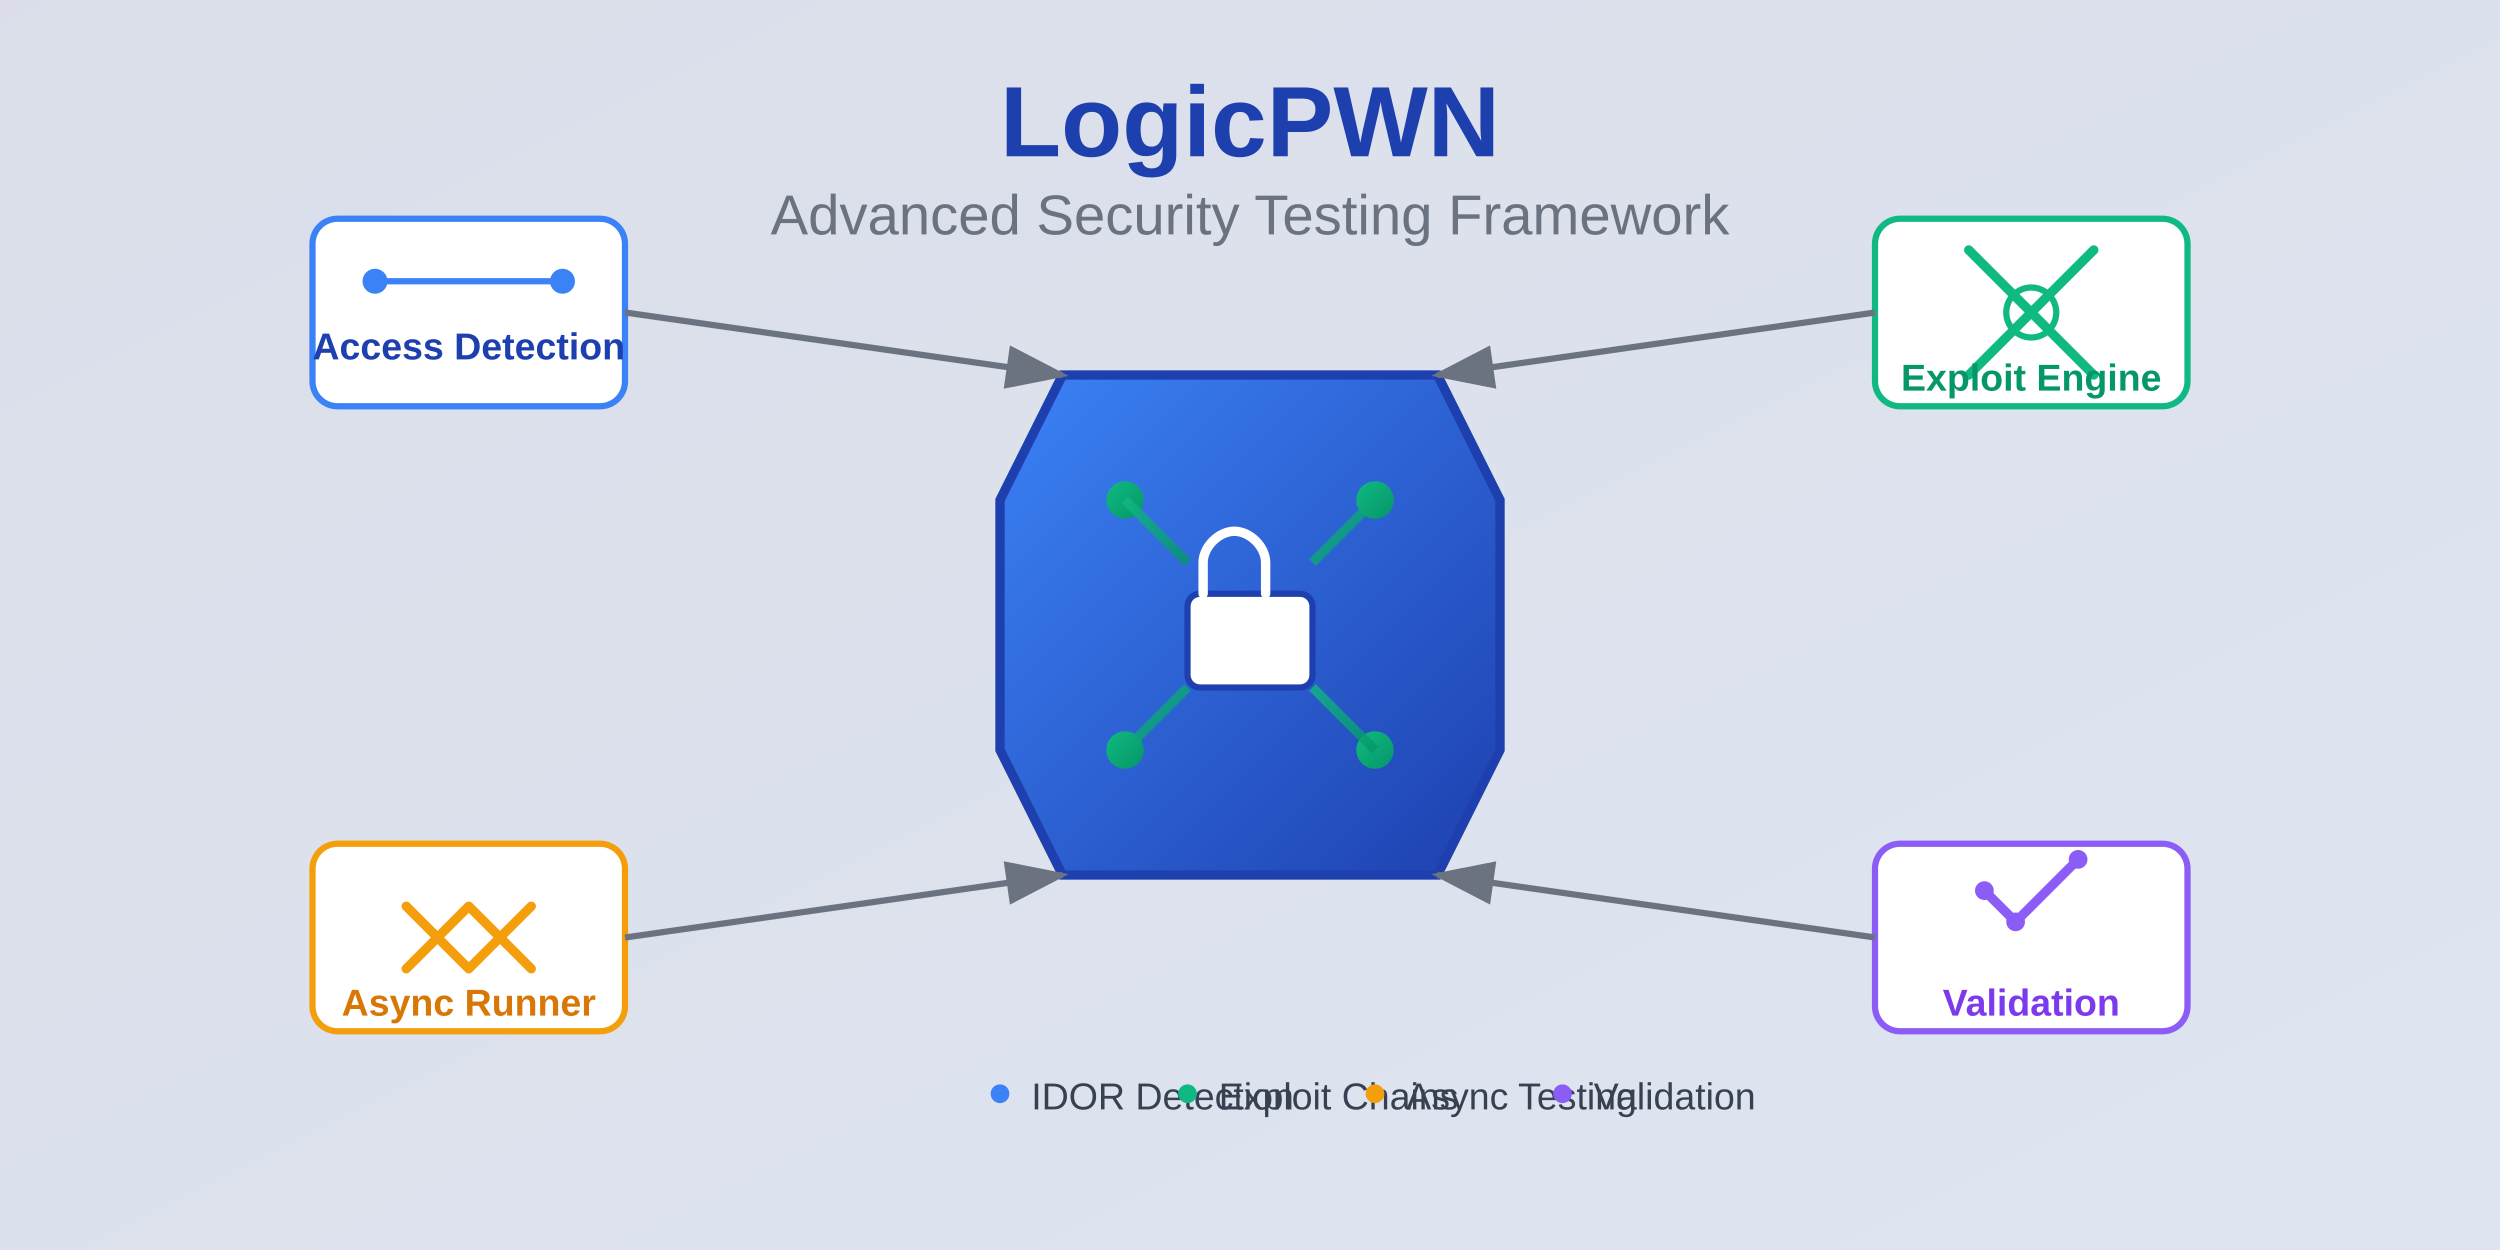
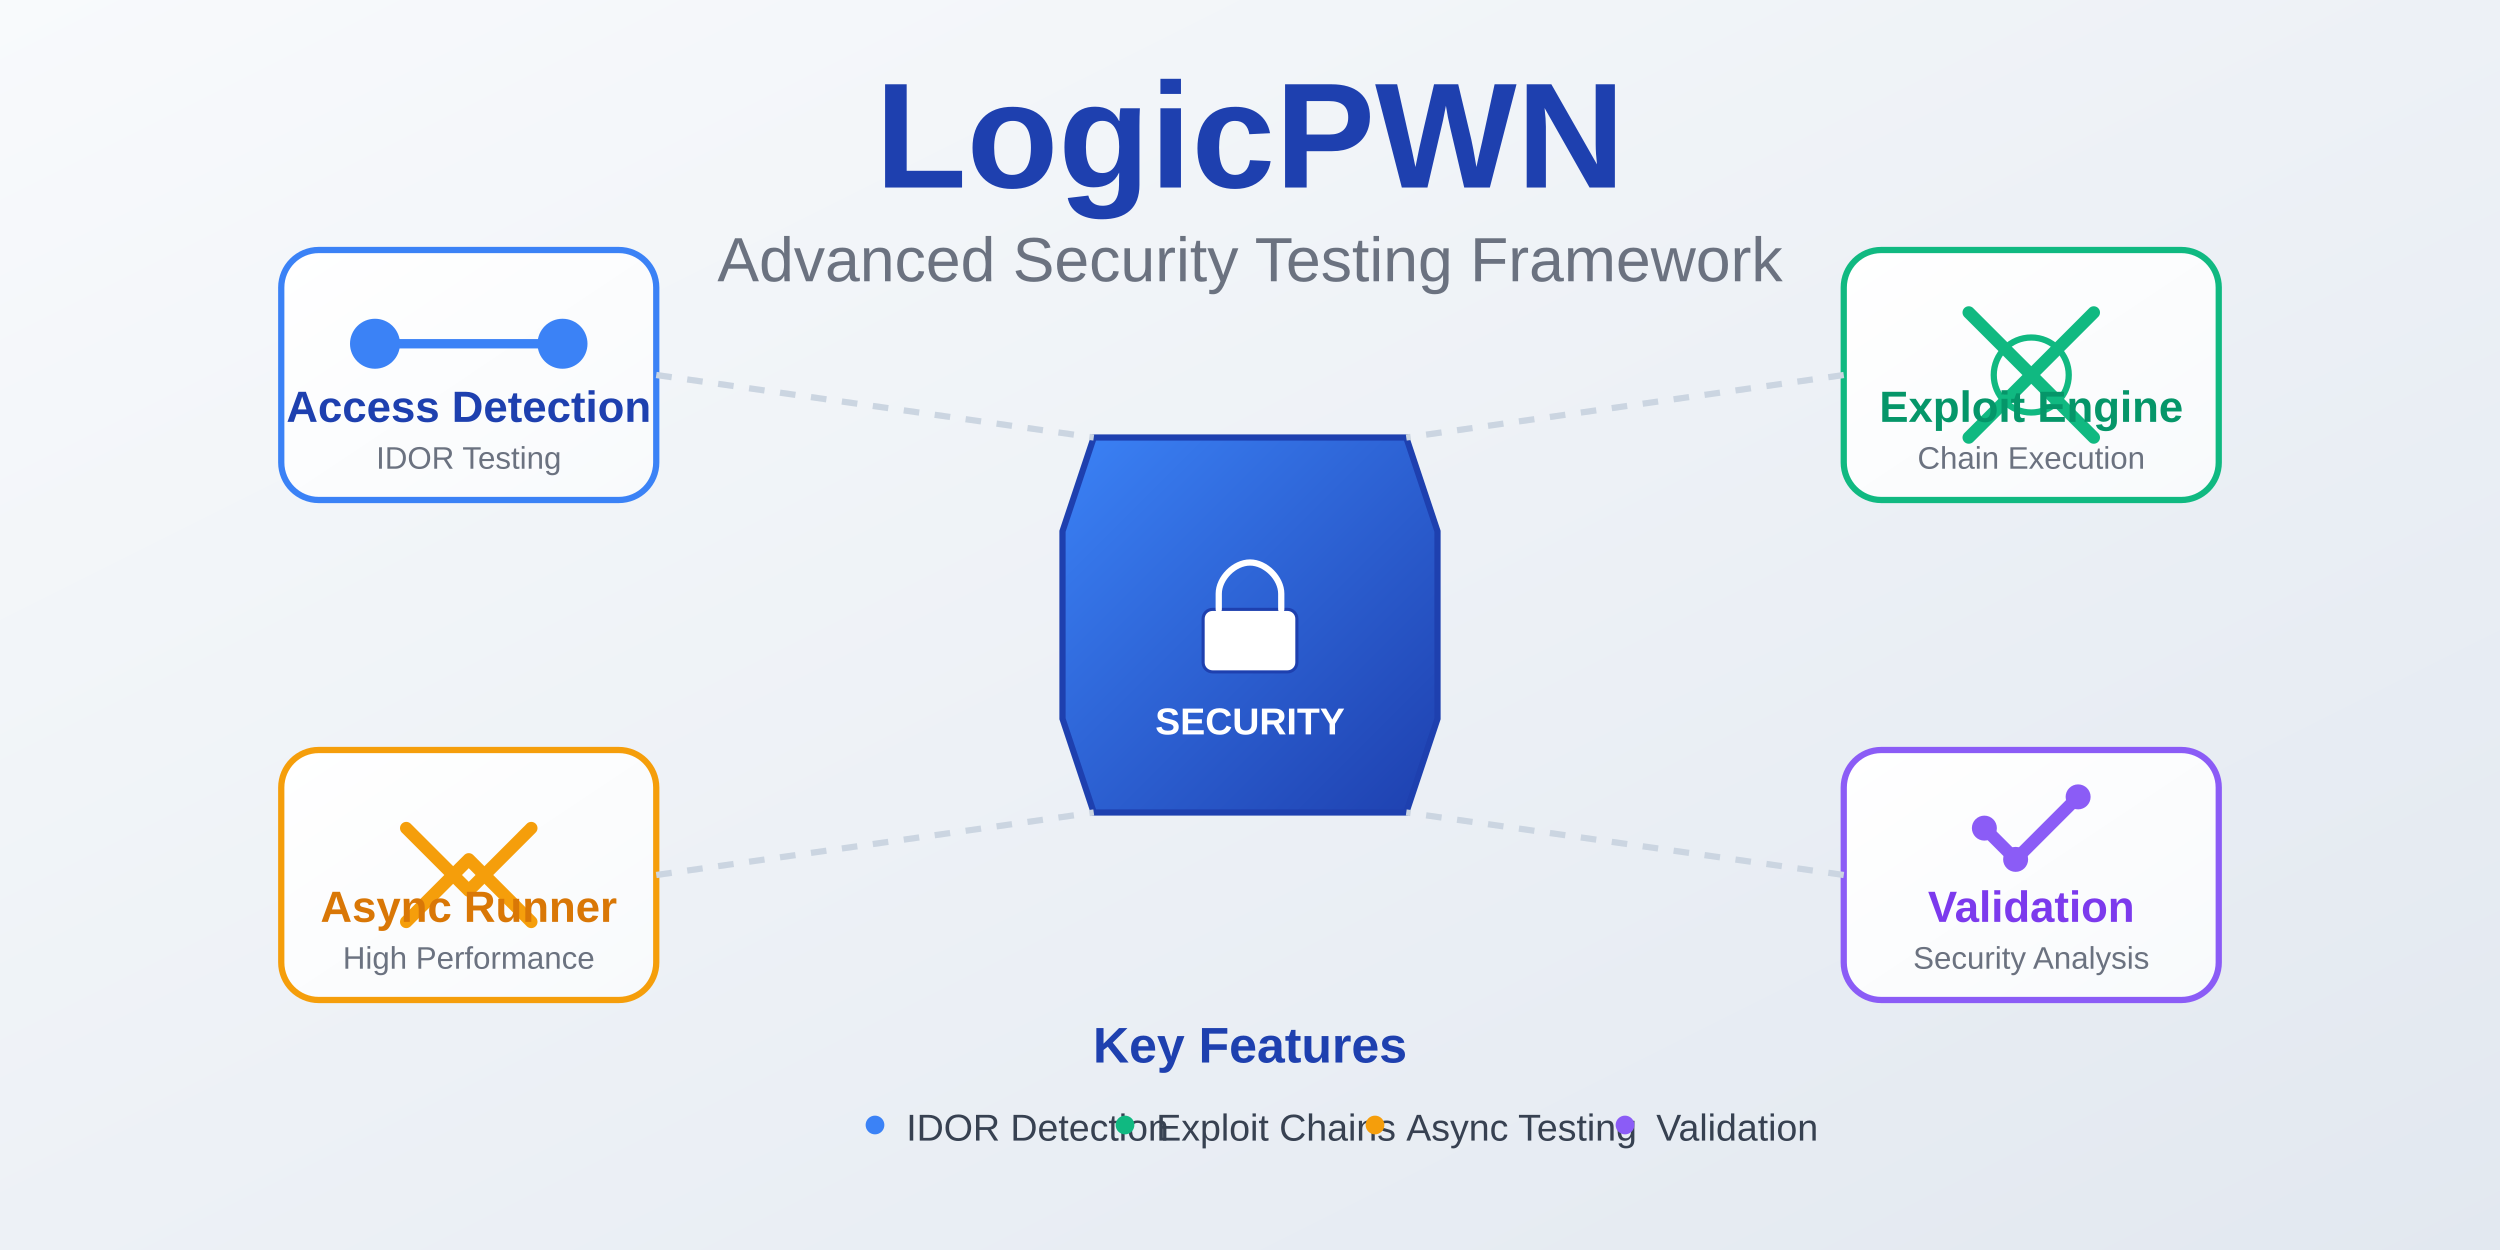
<svg xmlns="http://www.w3.org/2000/svg" width="800" height="400" viewBox="0 0 800 400" fill="none">
  <defs>
    <linearGradient id="bgGradient" x1="0%" y1="0%" x2="100%" y2="100%">
-       <stop offset="0%" style="stop-color:#1E40AF;stop-opacity:0.1" />
-       <stop offset="100%" style="stop-color:#3B82F6;stop-opacity:0.1" />
+       <stop offset="0%" style="stop-color:#F8FAFC;stop-opacity:1" />
+       <stop offset="100%" style="stop-color:#E2E8F0;stop-opacity:1" />
    </linearGradient>
    <linearGradient id="shieldGradient" x1="0%" y1="0%" x2="100%" y2="100%">
      <stop offset="0%" style="stop-color:#3B82F6;stop-opacity:1" />
      <stop offset="100%" style="stop-color:#1E40AF;stop-opacity:1" />
    </linearGradient>
-     <linearGradient id="circuitGradient" x1="0%" y1="0%" x2="100%" y2="100%">
-       <stop offset="0%" style="stop-color:#10B981;stop-opacity:1" />
-       <stop offset="100%" style="stop-color:#059669;stop-opacity:1" />
+     <linearGradient id="cardGradient" x1="0%" y1="0%" x2="100%" y2="100%">
+       <stop offset="0%" style="stop-color:#FFFFFF;stop-opacity:1" />
+       <stop offset="100%" style="stop-color:#F8FAFC;stop-opacity:1" />
    </linearGradient>
  </defs>
  <rect width="800" height="400" fill="url(#bgGradient)" />
+   <text x="400" y="60" text-anchor="middle" font-family="Arial, sans-serif" font-size="48" font-weight="bold" fill="#1E40AF">LogicPWN</text>
+   <text x="400" y="90" text-anchor="middle" font-family="Arial, sans-serif" font-size="20" fill="#6B7280">Advanced Security Testing Framework</text>
  <g transform="translate(400, 200)">
-     <path d="M-60 -80L60 -80L80 -40L80 40L60 80L-60 80L-80 40L-80 -40L-60 -80Z" fill="url(#shieldGradient)" stroke="#1E40AF" stroke-width="3" />
-     <rect x="-20" y="-10" width="40" height="30" rx="4" fill="white" stroke="#1E40AF" stroke-width="2" />
-     <path d="M-15 -10V-20C-15 -25 -10 -30 -5 -30C0 -30 5 -25 5 -20V-10" fill="none" stroke="white" stroke-width="3" stroke-linecap="round" />
-     <circle cx="-40" cy="-40" r="6" fill="url(#circuitGradient)" />
-     <circle cx="40" cy="-40" r="6" fill="url(#circuitGradient)" />
-     <circle cx="-40" cy="40" r="6" fill="url(#circuitGradient)" />
-     <circle cx="40" cy="40" r="6" fill="url(#circuitGradient)" />
-     <path d="M-40 -40L-20 -20" stroke="url(#circuitGradient)" stroke-width="3" opacity="0.8" />
-     <path d="M40 -40L20 -20" stroke="url(#circuitGradient)" stroke-width="3" opacity="0.8" />
-     <path d="M-40 40L-20 20" stroke="url(#circuitGradient)" stroke-width="3" opacity="0.8" />
-     <path d="M40 40L20 20" stroke="url(#circuitGradient)" stroke-width="3" opacity="0.8" />
+     <path d="M-50 -60L50 -60L60 -30L60 30L50 60L-50 60L-60 30L-60 -30L-50 -60Z" fill="url(#shieldGradient)" stroke="#1E40AF" stroke-width="2" />
+     <rect x="-15" y="-5" width="30" height="20" rx="3" fill="white" stroke="#1E40AF" stroke-width="1" />
+     <path d="M-10 -5V-10C-10 -15 -5 -20 0 -20C5 -20 10 -15 10 -10V-5" fill="none" stroke="white" stroke-width="2" stroke-linecap="round" />
+     <text x="0" y="35" text-anchor="middle" font-family="Arial, sans-serif" font-size="12" font-weight="bold" fill="white">SECURITY</text>
  </g>
-   <g transform="translate(150, 100)">
-     <rect x="-50" y="-30" width="100" height="60" rx="8" fill="white" stroke="#3B82F6" stroke-width="2" />
-     <circle cx="-30" cy="-10" r="4" fill="#3B82F6" />
-     <circle cx="30" cy="-10" r="4" fill="#3B82F6" />
-     <path d="M-30 -10L30 -10" stroke="#3B82F6" stroke-width="2" />
-     <text x="0" y="15" text-anchor="middle" font-family="Arial, sans-serif" font-size="12" font-weight="bold" fill="#1E40AF">Access Detection</text>
+   <g transform="translate(150, 120)">
+     <rect x="-60" y="-40" width="120" height="80" rx="12" fill="url(#cardGradient)" stroke="#3B82F6" stroke-width="2" />
+     <circle cx="-30" cy="-10" r="8" fill="#3B82F6" />
+     <circle cx="30" cy="-10" r="8" fill="#3B82F6" />
+     <path d="M-30 -10L30 -10" stroke="#3B82F6" stroke-width="3" />
+     <text x="0" y="15" text-anchor="middle" font-family="Arial, sans-serif" font-size="14" font-weight="bold" fill="#1E40AF">Access Detection</text>
+     <text x="0" y="30" text-anchor="middle" font-family="Arial, sans-serif" font-size="10" fill="#6B7280">IDOR Testing</text>
  </g>
-   <g transform="translate(650, 100)">
-     <rect x="-50" y="-30" width="100" height="60" rx="8" fill="white" stroke="#10B981" stroke-width="2" />
-     <path d="M-20 -20L20 20M20 -20L-20 20" stroke="#10B981" stroke-width="3" stroke-linecap="round" />
-     <circle cx="0" cy="0" r="8" fill="none" stroke="#10B981" stroke-width="2" />
-     <text x="0" y="25" text-anchor="middle" font-family="Arial, sans-serif" font-size="12" font-weight="bold" fill="#059669">Exploit Engine</text>
+   <g transform="translate(650, 120)">
+     <rect x="-60" y="-40" width="120" height="80" rx="12" fill="url(#cardGradient)" stroke="#10B981" stroke-width="2" />
+     <path d="M-20 -20L20 20M20 -20L-20 20" stroke="#10B981" stroke-width="4" stroke-linecap="round" />
+     <circle cx="0" cy="0" r="12" fill="none" stroke="#10B981" stroke-width="2" />
+     <text x="0" y="15" text-anchor="middle" font-family="Arial, sans-serif" font-size="14" font-weight="bold" fill="#059669">Exploit Engine</text>
+     <text x="0" y="30" text-anchor="middle" font-family="Arial, sans-serif" font-size="10" fill="#6B7280">Chain Execution</text>
  </g>
-   <g transform="translate(150, 300)">
-     <rect x="-50" y="-30" width="100" height="60" rx="8" fill="white" stroke="#F59E0B" stroke-width="2" />
-     <path d="M-20 -10L0 10L20 -10" stroke="#F59E0B" stroke-width="3" fill="none" stroke-linecap="round" stroke-linejoin="round" />
-     <path d="M-20 10L0 -10L20 10" stroke="#F59E0B" stroke-width="3" fill="none" stroke-linecap="round" stroke-linejoin="round" />
-     <text x="0" y="25" text-anchor="middle" font-family="Arial, sans-serif" font-size="12" font-weight="bold" fill="#D97706">Async Runner</text>
+   <g transform="translate(150, 280)">
+     <rect x="-60" y="-40" width="120" height="80" rx="12" fill="url(#cardGradient)" stroke="#F59E0B" stroke-width="2" />
+     <path d="M-20 -15L0 5L20 -15" stroke="#F59E0B" stroke-width="4" fill="none" stroke-linecap="round" stroke-linejoin="round" />
+     <path d="M-20 15L0 -5L20 15" stroke="#F59E0B" stroke-width="4" fill="none" stroke-linecap="round" stroke-linejoin="round" />
+     <text x="0" y="15" text-anchor="middle" font-family="Arial, sans-serif" font-size="14" font-weight="bold" fill="#D97706">Async Runner</text>
+     <text x="0" y="30" text-anchor="middle" font-family="Arial, sans-serif" font-size="10" fill="#6B7280">High Performance</text>
  </g>
-   <g transform="translate(650, 300)">
-     <rect x="-50" y="-30" width="100" height="60" rx="8" fill="white" stroke="#8B5CF6" stroke-width="2" />
-     <path d="M-15 -15L-5 -5L15 -25" stroke="#8B5CF6" stroke-width="3" fill="none" stroke-linecap="round" stroke-linejoin="round" />
-     <circle cx="-15" cy="-15" r="3" fill="#8B5CF6" />
-     <circle cx="-5" cy="-5" r="3" fill="#8B5CF6" />
-     <circle cx="15" cy="-25" r="3" fill="#8B5CF6" />
-     <text x="0" y="25" text-anchor="middle" font-family="Arial, sans-serif" font-size="12" font-weight="bold" fill="#7C3AED">Validation</text>
+   <g transform="translate(650, 280)">
+     <rect x="-60" y="-40" width="120" height="80" rx="12" fill="url(#cardGradient)" stroke="#8B5CF6" stroke-width="2" />
+     <path d="M-15 -15L-5 -5L15 -25" stroke="#8B5CF6" stroke-width="4" fill="none" stroke-linecap="round" stroke-linejoin="round" />
+     <circle cx="-15" cy="-15" r="4" fill="#8B5CF6" />
+     <circle cx="-5" cy="-5" r="4" fill="#8B5CF6" />
+     <circle cx="15" cy="-25" r="4" fill="#8B5CF6" />
+     <text x="0" y="15" text-anchor="middle" font-family="Arial, sans-serif" font-size="14" font-weight="bold" fill="#7C3AED">Validation</text>
+     <text x="0" y="30" text-anchor="middle" font-family="Arial, sans-serif" font-size="10" fill="#6B7280">Security Analysis</text>
  </g>
-   <path d="M200 100L340 120" stroke="#6B7280" stroke-width="2" fill="none" marker-end="url(#arrowhead)" />
-   <path d="M600 100L460 120" stroke="#6B7280" stroke-width="2" fill="none" marker-end="url(#arrowhead)" />
-   <path d="M200 300L340 280" stroke="#6B7280" stroke-width="2" fill="none" marker-end="url(#arrowhead)" />
-   <path d="M600 300L460 280" stroke="#6B7280" stroke-width="2" fill="none" marker-end="url(#arrowhead)" />
-   <defs>
-     <marker id="arrowhead" markerWidth="10" markerHeight="7" refX="9" refY="3.5" orient="auto">
-       <polygon points="0 0, 10 3.5, 0 7" fill="#6B7280" />
-     </marker>
-   </defs>
-   <text x="400" y="50" text-anchor="middle" font-family="Arial, sans-serif" font-size="32" font-weight="bold" fill="#1E40AF">LogicPWN</text>
-   <text x="400" y="75" text-anchor="middle" font-family="Arial, sans-serif" font-size="18" fill="#6B7280">Advanced Security Testing Framework</text>
+   <path d="M210 120L350 140" stroke="#CBD5E1" stroke-width="2" fill="none" stroke-dasharray="5,5" />
+   <path d="M590 120L450 140" stroke="#CBD5E1" stroke-width="2" fill="none" stroke-dasharray="5,5" />
+   <path d="M210 280L350 260" stroke="#CBD5E1" stroke-width="2" fill="none" stroke-dasharray="5,5" />
+   <path d="M590 280L450 260" stroke="#CBD5E1" stroke-width="2" fill="none" stroke-dasharray="5,5" />
  <g transform="translate(400, 350)">
-     <circle cx="-80" cy="0" r="3" fill="#3B82F6" />
-     <text x="-70" y="5" font-family="Arial, sans-serif" font-size="12" fill="#374151">IDOR Detection</text>
-     <circle cx="-20" cy="0" r="3" fill="#10B981" />
-     <text x="-10" y="5" font-family="Arial, sans-serif" font-size="12" fill="#374151">Exploit Chains</text>
-     <circle cx="40" cy="0" r="3" fill="#F59E0B" />
-     <text x="50" y="5" font-family="Arial, sans-serif" font-size="12" fill="#374151">Async Testing</text>
-     <circle cx="100" cy="0" r="3" fill="#8B5CF6" />
-     <text x="110" y="5" font-family="Arial, sans-serif" font-size="12" fill="#374151">Validation</text>
+     <text x="0" y="-10" text-anchor="middle" font-family="Arial, sans-serif" font-size="16" font-weight="bold" fill="#1E40AF">Key Features</text>
+     <g transform="translate(-120, 10)">
+       <circle cx="0" cy="0" r="3" fill="#3B82F6" />
+       <text x="10" y="5" font-family="Arial, sans-serif" font-size="12" fill="#374151">IDOR Detection</text>
+     </g>
+     <g transform="translate(-40, 10)">
+       <circle cx="0" cy="0" r="3" fill="#10B981" />
+       <text x="10" y="5" font-family="Arial, sans-serif" font-size="12" fill="#374151">Exploit Chains</text>
+     </g>
+     <g transform="translate(40, 10)">
+       <circle cx="0" cy="0" r="3" fill="#F59E0B" />
+       <text x="10" y="5" font-family="Arial, sans-serif" font-size="12" fill="#374151">Async Testing</text>
+     </g>
+     <g transform="translate(120, 10)">
+       <circle cx="0" cy="0" r="3" fill="#8B5CF6" />
+       <text x="10" y="5" font-family="Arial, sans-serif" font-size="12" fill="#374151">Validation</text>
+     </g>
  </g>
</svg>
